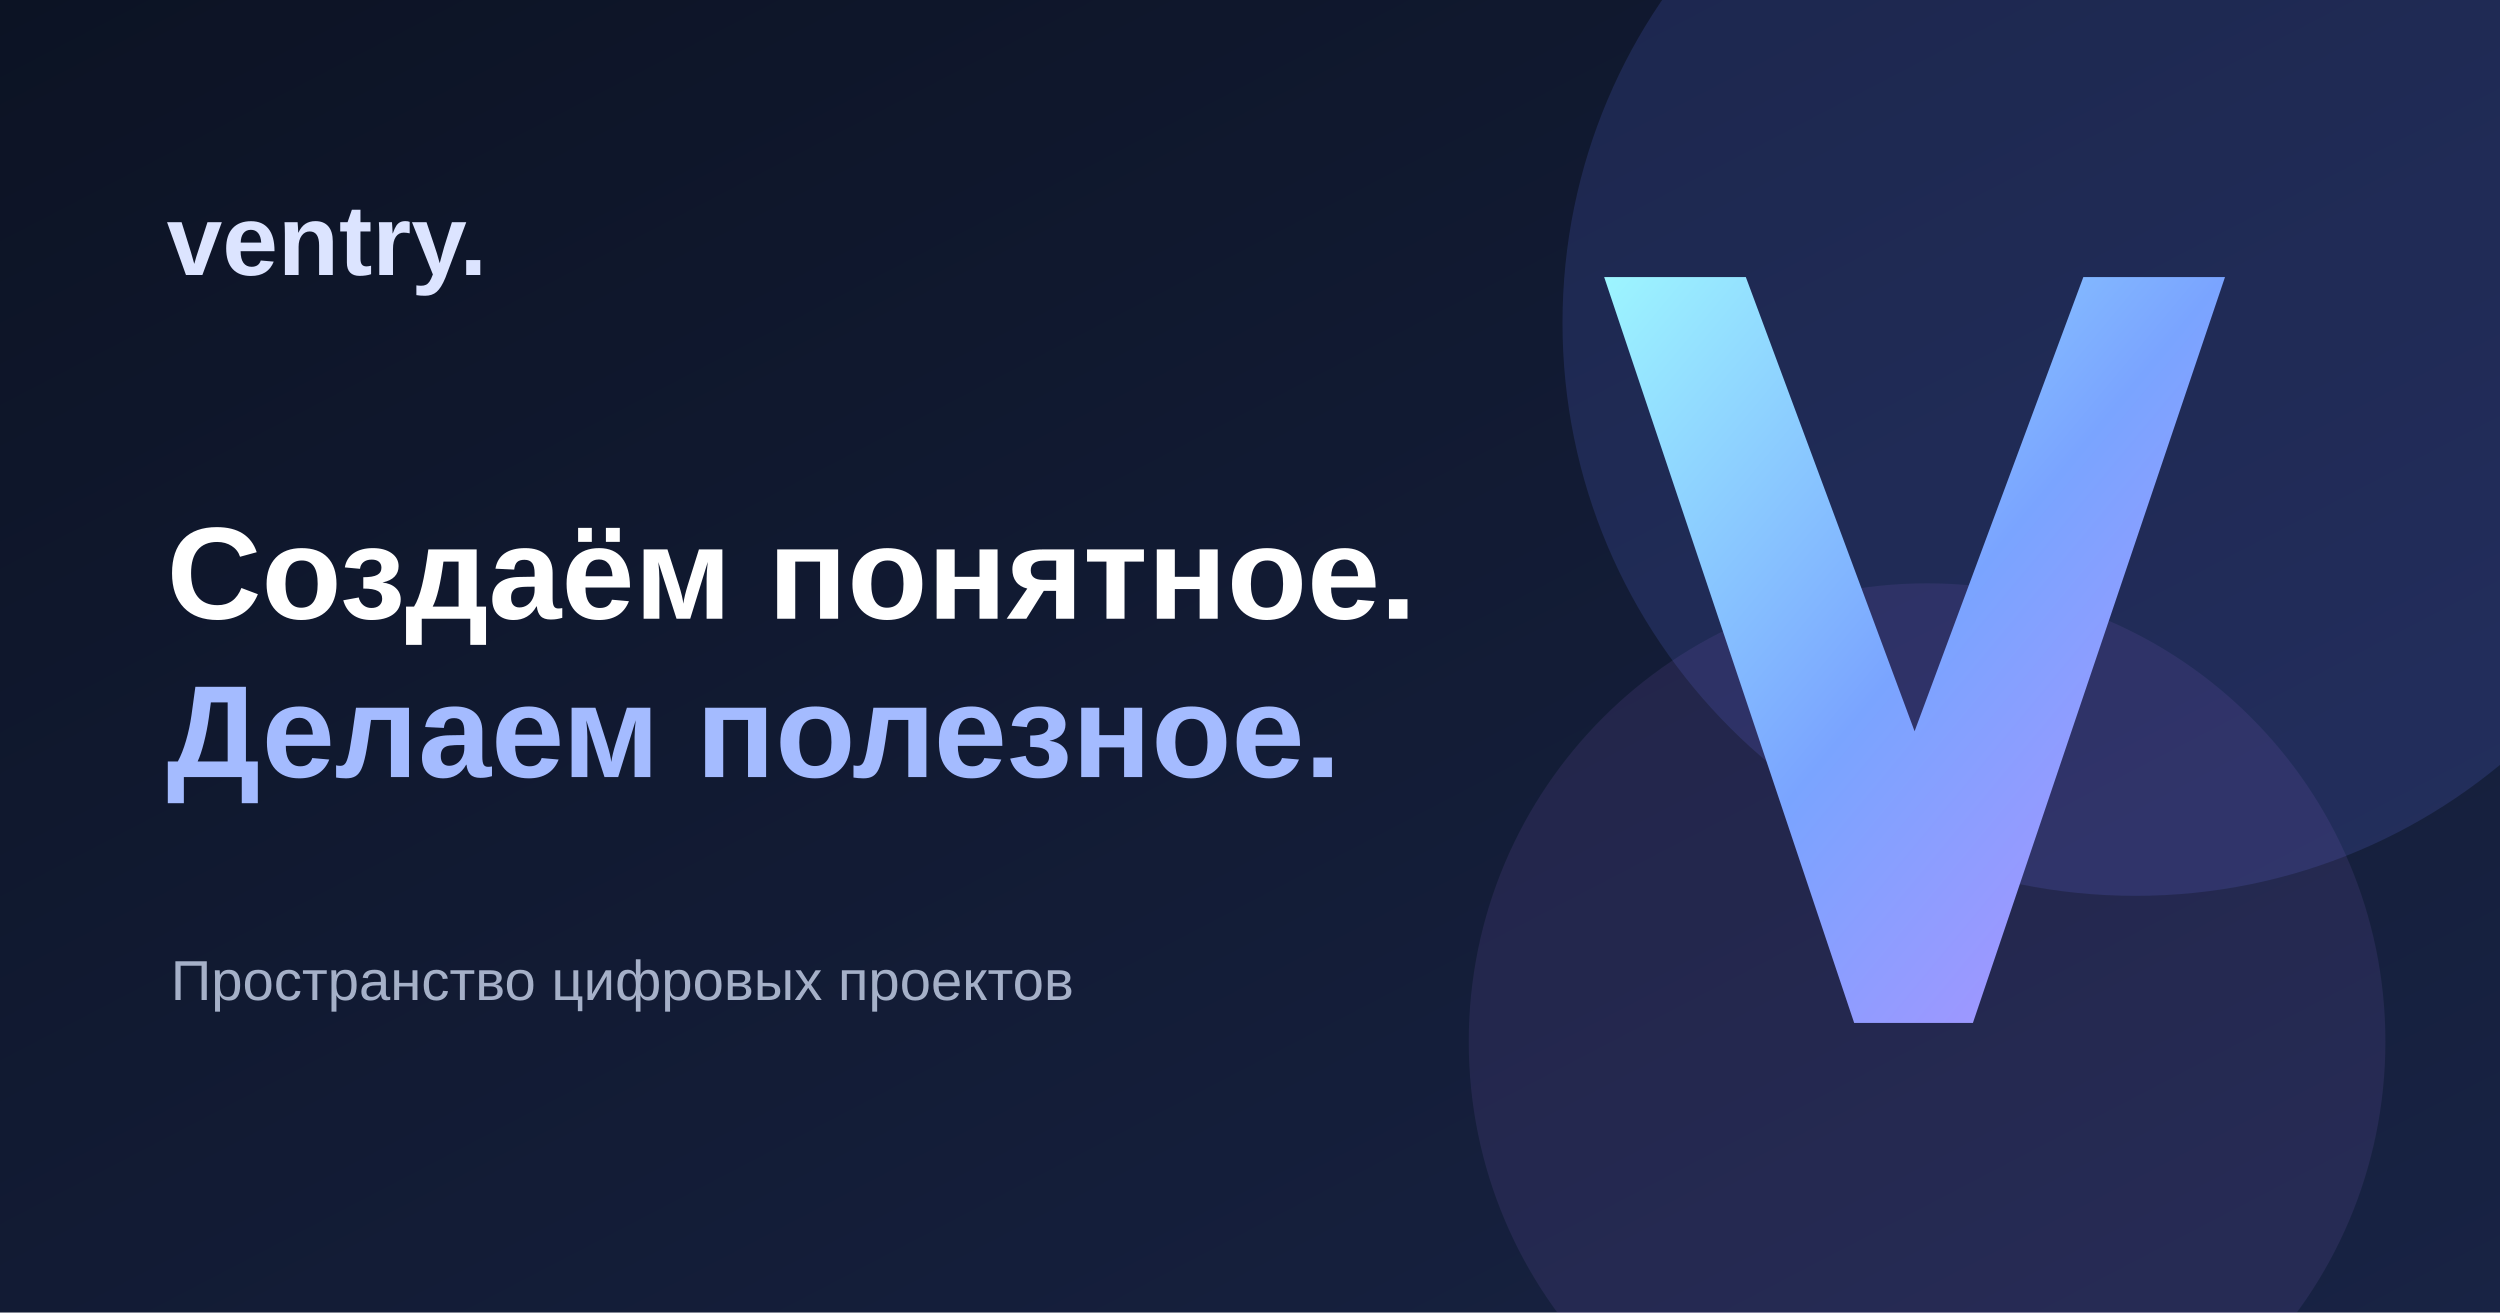
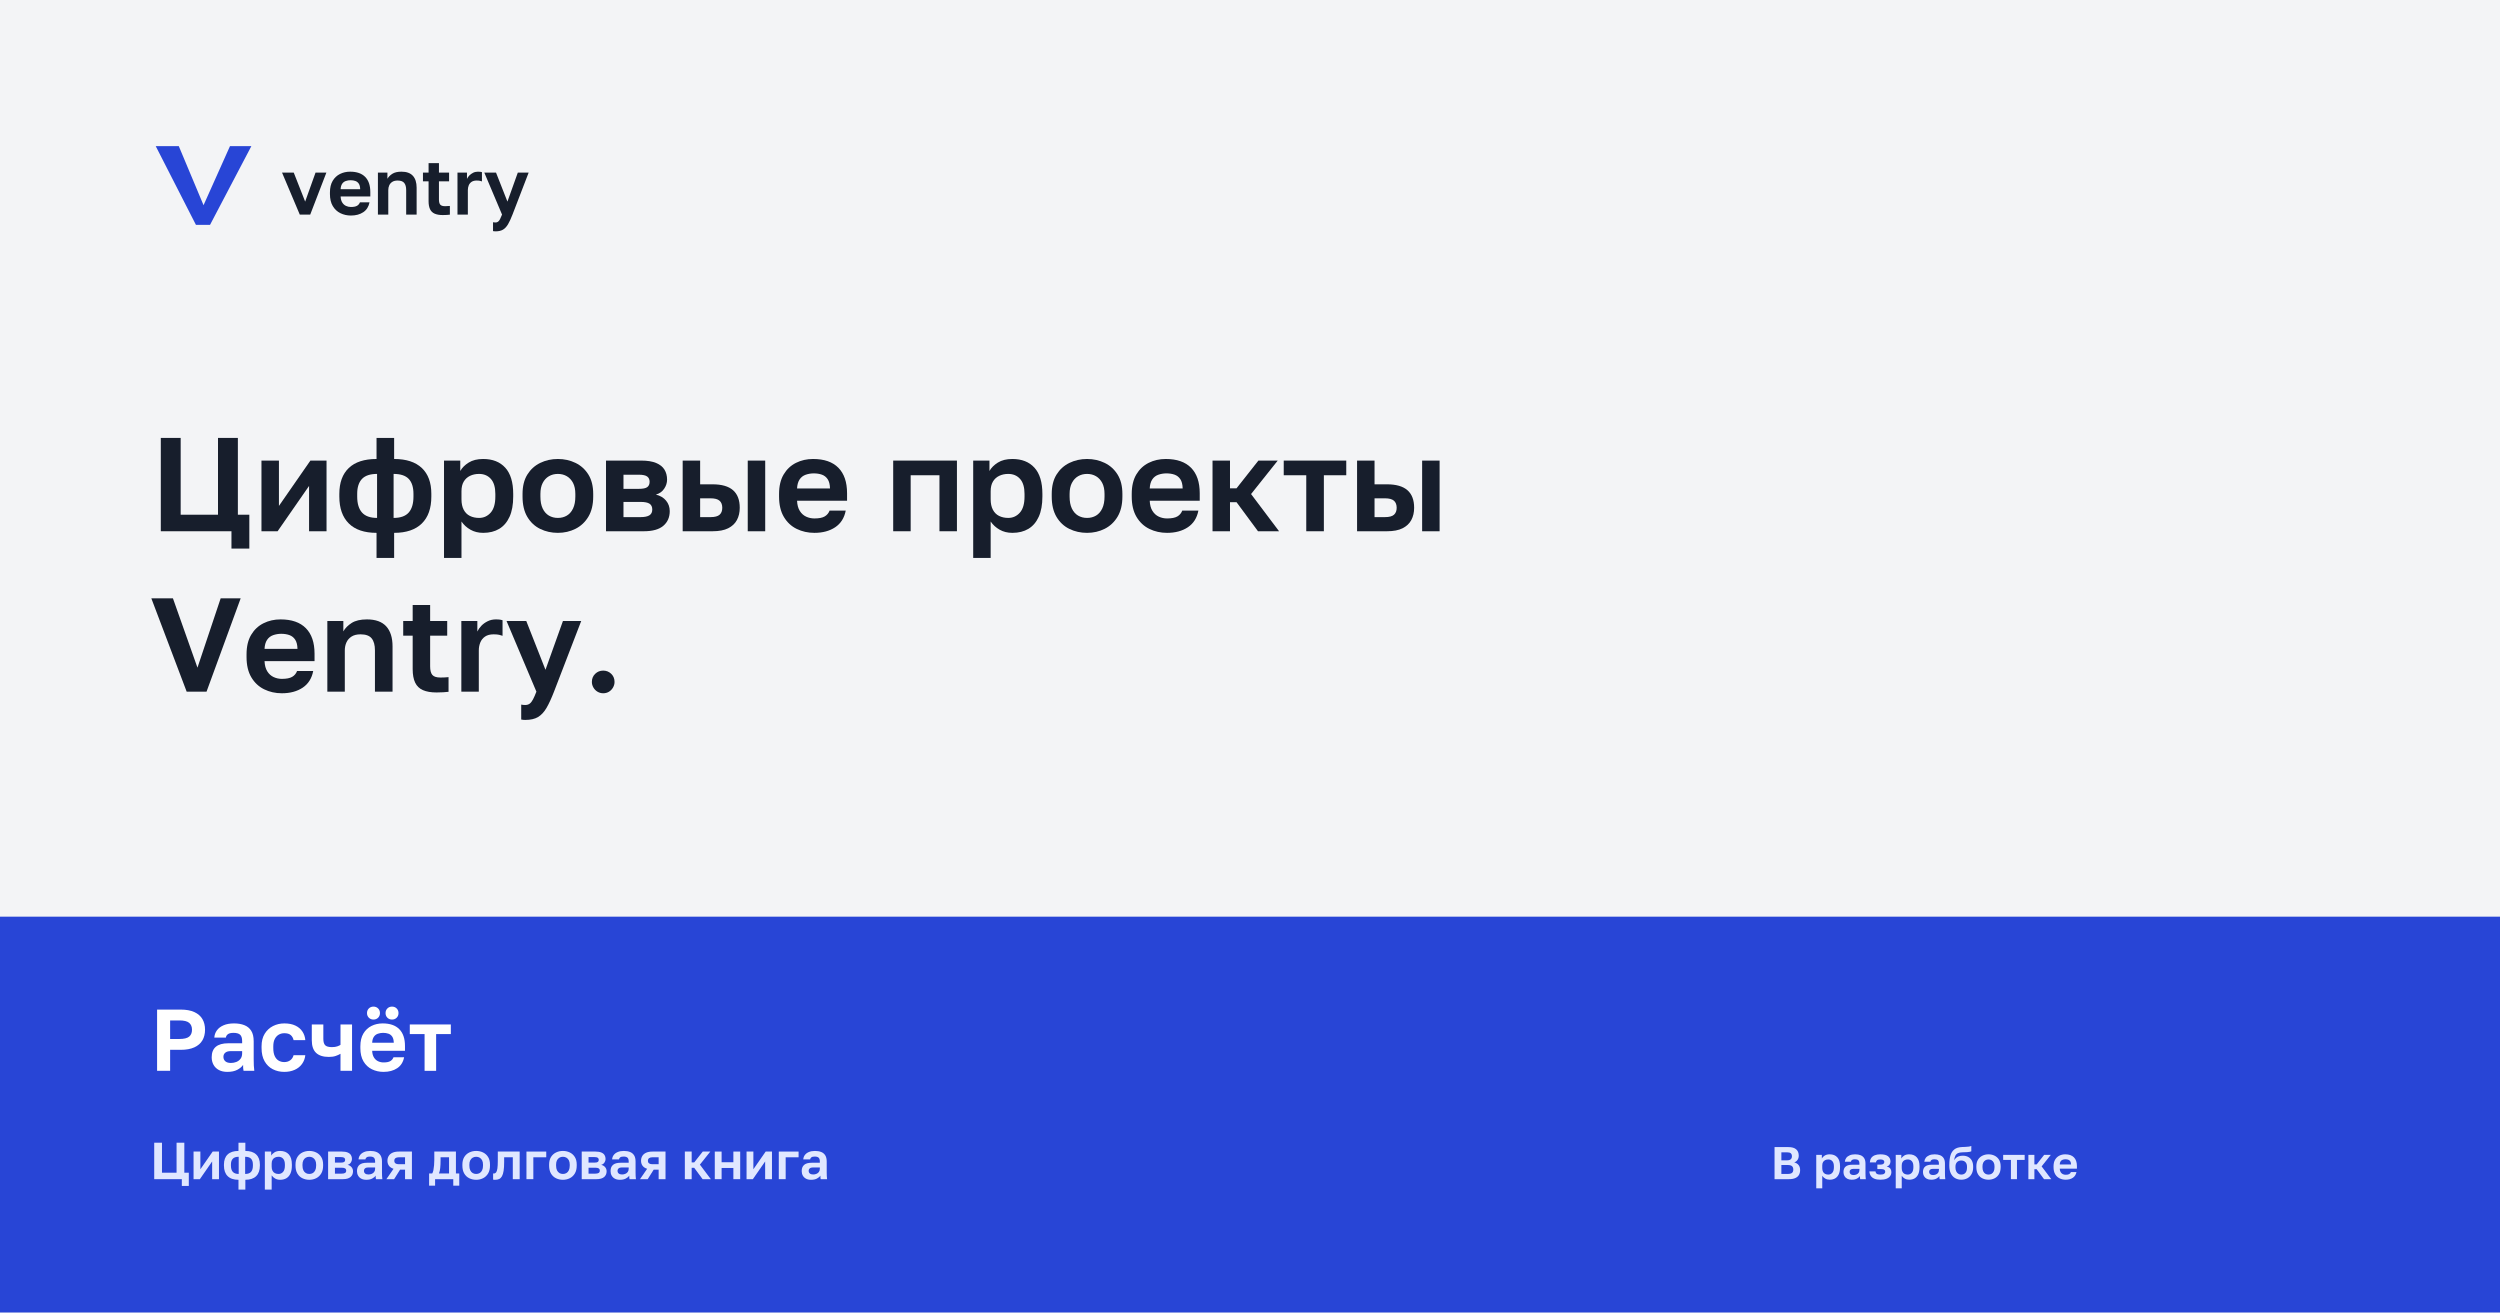
- <svg xmlns="http://www.w3.org/2000/svg" width="1200" height="630" viewBox="0 0 1200 630">
-   <defs>
-     <linearGradient id="bg" x1="0" y1="0" x2="1" y2="1">
-       <stop stop-color="#0c1324" />
-       <stop offset="1" stop-color="#182344" />
-     </linearGradient>
-     <linearGradient id="v" x1="0" y1="0" x2="1" y2="1">
-       <stop stop-color="#9df5ff" />
-       <stop offset=".5" stop-color="#7aa4ff" />
-       <stop offset="1" stop-color="#b48fff" />
-     </linearGradient>
-   </defs>
-   <rect width="1200" height="630" fill="url(#bg)" />
-   <circle cx="1025" cy="155" r="275" fill="#667afe" opacity=".16" />
-   <circle cx="925" cy="500" r="220" fill="#8b67ce" opacity=".13" />
-   <path d="M770 133h68l81 218 81-218h68L947 491h-57z" fill="url(#v)" />
-   <text x="80" y="132" fill="#dce4ff" font-family="Arial,sans-serif" font-size="48" font-weight="700">ventry.</text>
-   <text x="80" y="297" fill="#fff" font-family="Arial,sans-serif" font-size="63" font-weight="700">Создаём понятное.</text>
-   <text x="80" y="373" fill="#a4bbff" font-family="Arial,sans-serif" font-size="63" font-weight="700">Делаем полезное.</text>
-   <text x="82" y="480" fill="#a5b0c8" font-family="Arial,sans-serif" font-size="27">Пространство цифровых проектов</text>
+ <svg xmlns="http://www.w3.org/2000/svg" width="1200" height="630" viewBox="0 0 1200 630" role="img" aria-labelledby="title desc">
+   <rect width="1200" height="630" fill="#f3f4f6" />
+   <path d="M5 9h8.2l8.8 21L31.4 9H39L24.3 37h-5z" transform="translate(68 58) scale(1.35)" fill="#2845d6" />
+   <path d="M234 0 10 530H158L302 164L433 530H570L366 0Z" transform="translate(135.00 103) scale(0.038 -0.038)" fill="#171e2c" />
+   <path d="M300 -12Q228 -12 167.5 17.5Q107 47 71.0 107.5Q35 168 35 260V280Q35 368 69.5 426.0Q104 484 162.0 513.0Q220 542 290 542Q415 542 480.0 476.0Q545 410 545 285V229H170Q172 182 190.5 152.5Q209 123 238.0 109.5Q267 96 300 96Q351 96 377.0 111.0Q403 126 414 155H535Q519 72 456.0 30.0Q393 -12 300 -12ZM295 434Q264 434 235.0 424.0Q206 414 189.0 388.5Q172 363 170 321H417Q416 366 399.5 390.5Q383 415 356.0 424.5Q329 434 295 434Z" transform="translate(157.04 103) scale(0.038 -0.038)" fill="#171e2c" />
+   <path d="M61 0V530H181V452Q201 488 243.0 515.0Q285 542 358 542Q455 542 502.5 490.0Q550 438 550 340V0H418V310Q418 369 393.5 399.5Q369 430 310 430Q268 430 242.0 413.0Q216 396 204.0 369.0Q192 342 192 310V0Z" transform="translate(179.08 103) scale(0.038 -0.038)" fill="#171e2c" />
+   <path d="M275 -6Q213 -6 173.0 11.5Q133 29 114.5 68.0Q96 107 96 169V420H25V530H96V650H227V530H355V420H227V190Q227 145 243.5 125.5Q260 106 305 106Q335 106 365 109V-1Q346 -3 325.5 -4.5Q305 -6 275 -6Z" transform="translate(202.07 103) scale(0.038 -0.038)" fill="#171e2c" />
+   <path d="M61 0V530H181V451Q192 474 211.0 494.0Q230 514 258.0 528.0Q286 542 320 542Q339 542 352.5 540.0Q366 538 370 536V419Q360 423 344.5 426.5Q329 430 303 430Q263 430 238.5 413.0Q214 396 203.0 368.5Q192 341 192 309V0Z" transform="translate(217.27 103) scale(0.038 -0.038)" fill="#171e2c" />
+   <path d="M150 -212Q135 -212 120 -209V-97Q135 -100 150 -100Q170 -100 183.5 -90.0Q197 -80 208.5 -58.0Q220 -36 234 0L10 530H158L302 164L433 530H570L366 0Q337 -75 310.0 -121.5Q283 -168 246.5 -190.0Q210 -212 150 -212Z" transform="translate(232.09 103) scale(0.038 -0.038)" fill="#171e2c" />
+   <path d="M611 -130V0H81V700H230V124H510V700H659V124H745V-130Z" transform="translate(72.00 255) scale(0.064 -0.064)" fill="#171e2c" />
+   <path d="M61 0V530H192V190L428 530H549V0H418V340L182 0Z" transform="translate(121.60 255) scale(0.064 -0.064)" fill="#171e2c" />
+   <path d="M314 -200V-12Q177 -12 106.0 58.5Q35 129 35 260V280Q35 407 106.0 474.5Q177 542 314 542V700H446V542Q582 542 653.5 474.5Q725 407 725 281V260Q725 128 653.5 58.0Q582 -12 446 -12V-200ZM591 260V280Q591 355 555.5 392.5Q520 430 442 430V100Q520 100 555.5 140.5Q591 181 591 260ZM169 281V260Q169 181 205.0 140.5Q241 100 318 100V430Q240 430 204.5 392.0Q169 354 169 281Z" transform="translate(160.64 255) scale(0.064 -0.064)" fill="#171e2c" />
+   <path d="M61 -200V530H183V452Q203 488 246.0 515.0Q289 542 355 542Q461 542 520.5 476.5Q580 411 580 280V260Q580 169 552.5 108.5Q525 48 475.0 18.0Q425 -12 355 -12Q301 -12 259.5 11.5Q218 35 192 73V-200ZM324 100Q376 100 411.0 139.5Q446 179 446 260V280Q446 355 412.5 392.5Q379 430 324 430Q286 430 256.0 415.5Q226 401 209.0 372.5Q192 344 192 300V240Q192 193 208.5 161.5Q225 130 255.0 115.0Q285 100 324 100Z" transform="translate(209.22 255) scale(0.064 -0.064)" fill="#171e2c" />
+   <path d="M300 -12Q228 -12 167.5 17.5Q107 47 71.0 107.5Q35 168 35 260V280Q35 367 71.0 425.0Q107 483 167.5 512.5Q228 542 300 542Q372 542 432.5 512.5Q493 483 529.0 425.0Q565 367 565 280V260Q565 170 529.0 109.5Q493 49 432.5 18.5Q372 -12 300 -12ZM300 100Q338 100 367.5 117.5Q397 135 414.0 171.0Q431 207 431 260V280Q431 329 414.0 362.0Q397 395 367.5 412.5Q338 430 300 430Q262 430 232.5 412.5Q203 395 186.0 362.0Q169 329 169 280V260Q169 206 186.0 170.5Q203 135 232.5 117.5Q262 100 300 100Z" transform="translate(248.58 255) scale(0.064 -0.064)" fill="#171e2c" />
+   <path d="M61 0V530H325Q394 530 437.0 512.0Q480 494 499.5 462.0Q519 430 519 387Q519 351 497.0 318.5Q475 286 435 275Q484 263 511.5 229.5Q539 196 539 151Q539 82 491.0 41.0Q443 0 345 0ZM192 106H320Q365 106 386.5 119.5Q408 133 408 163Q408 193 387.5 206.5Q367 220 320 220H192ZM192 318H307Q353 318 370.5 331.0Q388 344 388 371Q388 397 370.0 410.5Q352 424 307 424H192Z" transform="translate(286.98 255) scale(0.064 -0.064)" fill="#171e2c" />
+   <path d="M61 0V530H192V352H285Q388 352 438.5 308.0Q489 264 489 176Q489 124 468.0 84.5Q447 45 402.5 22.5Q358 0 285 0ZM192 106H270Q318 106 338.0 124.0Q358 142 358 176Q358 211 337.5 229.0Q317 247 270 247H192ZM549 0V530H680V0Z" transform="translate(323.78 255) scale(0.064 -0.064)" fill="#171e2c" />
+   <path d="M300 -12Q228 -12 167.5 17.5Q107 47 71.0 107.5Q35 168 35 260V280Q35 368 69.5 426.0Q104 484 162.0 513.0Q220 542 290 542Q415 542 480.0 476.0Q545 410 545 285V229H170Q172 182 190.5 152.5Q209 123 238.0 109.5Q267 96 300 96Q351 96 377.0 111.0Q403 126 414 155H535Q519 72 456.0 30.0Q393 -12 300 -12ZM295 434Q264 434 235.0 424.0Q206 414 189.0 388.5Q172 363 170 321H417Q416 366 399.5 390.5Q383 415 356.0 424.5Q329 434 295 434Z" transform="translate(371.71 255) scale(0.064 -0.064)" fill="#171e2c" />
+   <path d="M61 0V530H539V0H408V420H192V0Z" transform="translate(424.83 255) scale(0.064 -0.064)" fill="#171e2c" />
+   <path d="M61 -200V530H183V452Q203 488 246.0 515.0Q289 542 355 542Q461 542 520.5 476.5Q580 411 580 280V260Q580 169 552.5 108.5Q525 48 475.0 18.0Q425 -12 355 -12Q301 -12 259.5 11.5Q218 35 192 73V-200ZM324 100Q376 100 411.0 139.5Q446 179 446 260V280Q446 355 412.5 392.5Q379 430 324 430Q286 430 256.0 415.5Q226 401 209.0 372.5Q192 344 192 300V240Q192 193 208.5 161.5Q225 130 255.0 115.0Q285 100 324 100Z" transform="translate(463.23 255) scale(0.064 -0.064)" fill="#171e2c" />
+   <path d="M300 -12Q228 -12 167.5 17.5Q107 47 71.0 107.5Q35 168 35 260V280Q35 367 71.0 425.0Q107 483 167.5 512.5Q228 542 300 542Q372 542 432.5 512.5Q493 483 529.0 425.0Q565 367 565 280V260Q565 170 529.0 109.5Q493 49 432.5 18.5Q372 -12 300 -12ZM300 100Q338 100 367.5 117.5Q397 135 414.0 171.0Q431 207 431 260V280Q431 329 414.0 362.0Q397 395 367.5 412.5Q338 430 300 430Q262 430 232.5 412.5Q203 395 186.0 362.0Q169 329 169 280V260Q169 206 186.0 170.5Q203 135 232.5 117.5Q262 100 300 100Z" transform="translate(502.59 255) scale(0.064 -0.064)" fill="#171e2c" />
+   <path d="M300 -12Q228 -12 167.5 17.5Q107 47 71.0 107.5Q35 168 35 260V280Q35 368 69.5 426.0Q104 484 162.0 513.0Q220 542 290 542Q415 542 480.0 476.0Q545 410 545 285V229H170Q172 182 190.5 152.5Q209 123 238.0 109.5Q267 96 300 96Q351 96 377.0 111.0Q403 126 414 155H535Q519 72 456.0 30.0Q393 -12 300 -12ZM295 434Q264 434 235.0 424.0Q206 414 189.0 388.5Q172 363 170 321H417Q416 366 399.5 390.5Q383 415 356.0 424.5Q329 434 295 434Z" transform="translate(540.99 255) scale(0.064 -0.064)" fill="#171e2c" />
+   <path d="M61 0V530H192V322H241L405 530H550L350 279L560 0H402L241 218H192V0Z" transform="translate(578.11 255) scale(0.064 -0.064)" fill="#171e2c" />
+   <path d="M189 0V420H20V530H489V420H321V0Z" transform="translate(614.91 255) scale(0.064 -0.064)" fill="#171e2c" />
+   <path d="M61 0V530H192V352H285Q388 352 438.5 308.0Q489 264 489 176Q489 124 468.0 84.5Q447 45 402.5 22.5Q358 0 285 0ZM192 106H270Q318 106 338.0 124.0Q358 142 358 176Q358 211 337.5 229.0Q317 247 270 247H192ZM549 0V530H680V0Z" transform="translate(647.49 255) scale(0.064 -0.064)" fill="#171e2c" />
+   <path d="M275 0 10 700H172L356 180L530 700H680L424 0Z" transform="translate(72.00 332) scale(0.064 -0.064)" fill="#171e2c" />
+   <path d="M300 -12Q228 -12 167.5 17.5Q107 47 71.0 107.5Q35 168 35 260V280Q35 368 69.5 426.0Q104 484 162.0 513.0Q220 542 290 542Q415 542 480.0 476.0Q545 410 545 285V229H170Q172 182 190.5 152.5Q209 123 238.0 109.5Q267 96 300 96Q351 96 377.0 111.0Q403 126 414 155H535Q519 72 456.0 30.0Q393 -12 300 -12ZM295 434Q264 434 235.0 424.0Q206 414 189.0 388.5Q172 363 170 321H417Q416 366 399.5 390.5Q383 415 356.0 424.5Q329 434 295 434Z" transform="translate(116.10 332) scale(0.064 -0.064)" fill="#171e2c" />
+   <path d="M61 0V530H181V452Q201 488 243.0 515.0Q285 542 358 542Q455 542 502.5 490.0Q550 438 550 340V0H418V310Q418 369 393.5 399.5Q369 430 310 430Q268 430 242.0 413.0Q216 396 204.0 369.0Q192 342 192 310V0Z" transform="translate(153.22 332) scale(0.064 -0.064)" fill="#171e2c" />
+   <path d="M275 -6Q213 -6 173.0 11.5Q133 29 114.5 68.0Q96 107 96 169V420H25V530H96V650H227V530H355V420H227V190Q227 145 243.5 125.5Q260 106 305 106Q335 106 365 109V-1Q346 -3 325.5 -4.5Q305 -6 275 -6Z" transform="translate(191.94 332) scale(0.064 -0.064)" fill="#171e2c" />
+   <path d="M61 0V530H181V451Q192 474 211.0 494.0Q230 514 258.0 528.0Q286 542 320 542Q339 542 352.5 540.0Q366 538 370 536V419Q360 423 344.5 426.5Q329 430 303 430Q263 430 238.5 413.0Q214 396 203.0 368.5Q192 341 192 309V0Z" transform="translate(217.54 332) scale(0.064 -0.064)" fill="#171e2c" />
+   <path d="M150 -212Q135 -212 120 -209V-97Q135 -100 150 -100Q170 -100 183.5 -90.0Q197 -80 208.5 -58.0Q220 -36 234 0L10 530H158L302 164L433 530H570L366 0Q337 -75 310.0 -121.5Q283 -168 246.5 -190.0Q210 -212 150 -212Z" transform="translate(242.50 332) scale(0.064 -0.064)" fill="#171e2c" />
+   <path d="M155 -12Q132 -12 112.5 -0.5Q93 11 81.5 31.0Q70 51 70 73Q70 110 95.0 134.0Q120 158 155 158Q190 158 215.0 134.0Q240 110 240 73Q240 51 228.5 31.0Q217 11 198.0 -0.5Q179 -12 155 -12Z" transform="translate(279.62 332) scale(0.064 -0.064)" fill="#171e2c" />
+   <rect x="0" y="440" width="1200" height="190" fill="#2845d6" />
+   <path d="M81 0V700H350Q445 700 507.0 671.5Q569 643 599.0 591.5Q629 540 629 470Q629 400 599.0 348.5Q569 297 507.0 268.5Q445 240 350 240H230V0ZM230 364H335Q415 364 447.5 391.0Q480 418 480 470Q480 521 447.5 548.5Q415 576 335 576H230Z" transform="translate(72.00 514) scale(0.042 -0.042)" fill="#ffffff" />
+   <path d="M219 -12Q162 -12 122.0 9.5Q82 31 61.0 69.0Q40 107 40 155Q40 235 87.5 275.0Q135 315 230 315H388V340Q388 392 364.5 413.0Q341 434 290 434Q245 434 225.0 418.5Q205 403 202 380H70Q73 426 99.5 462.5Q126 499 175.5 520.5Q225 542 295 542Q363 542 413.5 522.0Q464 502 492.0 457.5Q520 413 520 338V135Q520 93 521.5 61.5Q523 30 527 0H404Q400 22 399.5 33.5Q399 45 399 68Q378 36 333.0 12.0Q288 -12 219 -12ZM260 90Q292 90 321.5 101.5Q351 113 369.5 137.5Q388 162 388 200V225H255Q217 225 195.5 207.5Q174 190 174 160Q174 128 196.0 109.0Q218 90 260 90Z" transform="translate(99.93 514) scale(0.042 -0.042)" fill="#ffffff" />
+   <path d="M295 -12Q222 -12 163.0 18.5Q104 49 69.5 109.5Q35 170 35 260V280Q35 366 71.0 424.0Q107 482 166.0 512.0Q225 542 295 542Q370 542 422.0 517.0Q474 492 502.5 448.0Q531 404 535 351H401Q393 387 368.5 408.5Q344 430 295 430Q261 430 232.5 414.0Q204 398 186.5 365.0Q169 332 169 280V260Q169 204 185.5 168.5Q202 133 230.5 116.5Q259 100 295 100Q334 100 362.5 120.5Q391 141 401 179H535Q529 122 497.0 78.0Q465 34 412.5 11.0Q360 -12 295 -12Z" transform="translate(124.08 514) scale(0.042 -0.042)" fill="#ffffff" />
+   <path d="M373 0V195Q350 181 318.0 170.0Q286 159 240 159Q143 159 94.0 205.5Q45 252 45 350V530H177V365Q177 313 198.5 292.0Q220 271 275 271Q313 271 337.5 280.0Q362 289 373 297V530H505V0Z" transform="translate(147.77 514) scale(0.042 -0.042)" fill="#ffffff" />
+   <path d="M300 -12Q228 -12 167.5 17.5Q107 47 71.0 107.5Q35 168 35 260V280Q35 368 69.5 426.0Q104 484 162.0 513.0Q220 542 290 542Q415 542 480.0 476.0Q545 410 545 285V229H170Q172 182 190.5 152.5Q209 123 238.0 109.5Q267 96 300 96Q351 96 377.0 111.0Q403 126 414 155H535Q519 72 456.0 30.0Q393 -12 300 -12ZM295 434Q264 434 235.0 424.0Q206 414 189.0 388.5Q172 363 170 321H417Q416 366 399.5 390.5Q383 415 356.0 424.5Q329 434 295 434ZM185 586Q153 586 132.0 607.0Q111 628 111 660Q111 692 132.0 713.0Q153 734 185 734Q217 734 238.0 713.0Q259 692 259 660Q259 628 238.0 607.0Q217 586 185 586ZM397 586Q365 586 344.0 607.0Q323 628 323 660Q323 692 344.0 713.0Q365 734 397 734Q429 734 450.0 713.0Q471 692 471 660Q471 628 450.0 607.0Q429 586 397 586Z" transform="translate(171.50 514) scale(0.042 -0.042)" fill="#ffffff" />
+   <path d="M189 0V420H20V530H489V420H321V0Z" transform="translate(195.86 514) scale(0.042 -0.042)" fill="#ffffff" />
+   <path d="M611 -130V0H81V700H230V124H510V700H659V124H745V-130Z" transform="translate(72.00 566) scale(0.025 -0.025)" fill="#e0e7ff" />
+   <path d="M61 0V530H192V190L428 530H549V0H418V340L182 0Z" transform="translate(91.38 566) scale(0.025 -0.025)" fill="#e0e7ff" />
+   <path d="M314 -200V-12Q177 -12 106.0 58.5Q35 129 35 260V280Q35 407 106.0 474.5Q177 542 314 542V700H446V542Q582 542 653.5 474.5Q725 407 725 281V260Q725 128 653.5 58.0Q582 -12 446 -12V-200ZM591 260V280Q591 355 555.5 392.5Q520 430 442 430V100Q520 100 555.5 140.5Q591 181 591 260ZM169 281V260Q169 181 205.0 140.5Q241 100 318 100V430Q240 430 204.5 392.0Q169 354 169 281Z" transform="translate(106.62 566) scale(0.025 -0.025)" fill="#e0e7ff" />
+   <path d="M61 -200V530H183V452Q203 488 246.0 515.0Q289 542 355 542Q461 542 520.5 476.5Q580 411 580 280V260Q580 169 552.5 108.5Q525 48 475.0 18.0Q425 -12 355 -12Q301 -12 259.5 11.5Q218 35 192 73V-200ZM324 100Q376 100 411.0 139.5Q446 179 446 260V280Q446 355 412.5 392.5Q379 430 324 430Q286 430 256.0 415.5Q226 401 209.0 372.5Q192 344 192 300V240Q192 193 208.5 161.5Q225 130 255.0 115.0Q285 100 324 100Z" transform="translate(125.60 566) scale(0.025 -0.025)" fill="#e0e7ff" />
+   <path d="M300 -12Q228 -12 167.5 17.5Q107 47 71.0 107.5Q35 168 35 260V280Q35 367 71.0 425.0Q107 483 167.5 512.5Q228 542 300 542Q372 542 432.5 512.5Q493 483 529.0 425.0Q565 367 565 280V260Q565 170 529.0 109.5Q493 49 432.5 18.5Q372 -12 300 -12ZM300 100Q338 100 367.5 117.5Q397 135 414.0 171.0Q431 207 431 260V280Q431 329 414.0 362.0Q397 395 367.5 412.5Q338 430 300 430Q262 430 232.5 412.5Q203 395 186.0 362.0Q169 329 169 280V260Q169 206 186.0 170.5Q203 135 232.5 117.5Q262 100 300 100Z" transform="translate(140.97 566) scale(0.025 -0.025)" fill="#e0e7ff" />
+   <path d="M61 0V530H325Q394 530 437.0 512.0Q480 494 499.5 462.0Q519 430 519 387Q519 351 497.0 318.5Q475 286 435 275Q484 263 511.5 229.5Q539 196 539 151Q539 82 491.0 41.0Q443 0 345 0ZM192 106H320Q365 106 386.5 119.5Q408 133 408 163Q408 193 387.5 206.5Q367 220 320 220H192ZM192 318H307Q353 318 370.5 331.0Q388 344 388 371Q388 397 370.0 410.5Q352 424 307 424H192Z" transform="translate(155.97 566) scale(0.025 -0.025)" fill="#e0e7ff" />
+   <path d="M219 -12Q162 -12 122.0 9.5Q82 31 61.0 69.0Q40 107 40 155Q40 235 87.5 275.0Q135 315 230 315H388V340Q388 392 364.5 413.0Q341 434 290 434Q245 434 225.0 418.5Q205 403 202 380H70Q73 426 99.5 462.5Q126 499 175.5 520.5Q225 542 295 542Q363 542 413.5 522.0Q464 502 492.0 457.5Q520 413 520 338V135Q520 93 521.5 61.5Q523 30 527 0H404Q400 22 399.5 33.5Q399 45 399 68Q378 36 333.0 12.0Q288 -12 219 -12ZM260 90Q292 90 321.5 101.5Q351 113 369.5 137.5Q388 162 388 200V225H255Q217 225 195.5 207.5Q174 190 174 160Q174 128 196.0 109.0Q218 90 260 90Z" transform="translate(170.35 566) scale(0.025 -0.025)" fill="#e0e7ff" />
+   <path d="M30 0 167 199Q106 219 78.0 259.0Q50 299 50 353Q50 405 74.0 445.0Q98 485 147.0 507.5Q196 530 270 530H520V0H388V183H293L178 0ZM182 353Q182 319 204.5 303.0Q227 287 265 287H388V420H265Q227 420 204.5 403.5Q182 387 182 353Z" transform="translate(184.72 566) scale(0.025 -0.025)" fill="#e0e7ff" />
+   <path d="M20 -125V110H80Q94 131 102.5 173.0Q111 215 115.5 267.5Q120 320 120 371V530H535V110H599V-125H484V0H135V-125ZM209 110H403V420H240V351Q240 281 233.5 215.5Q227 150 209 110Z" transform="translate(205.47 566) scale(0.025 -0.025)" fill="#e0e7ff" />
+   <path d="M300 -12Q228 -12 167.5 17.5Q107 47 71.0 107.5Q35 168 35 260V280Q35 367 71.0 425.0Q107 483 167.5 512.5Q228 542 300 542Q372 542 432.5 512.5Q493 483 529.0 425.0Q565 367 565 280V260Q565 170 529.0 109.5Q493 49 432.5 18.5Q372 -12 300 -12ZM300 100Q338 100 367.5 117.5Q397 135 414.0 171.0Q431 207 431 260V280Q431 329 414.0 362.0Q397 395 367.5 412.5Q338 430 300 430Q262 430 232.5 412.5Q203 395 186.0 362.0Q169 329 169 280V260Q169 206 186.0 170.5Q203 135 232.5 117.5Q262 100 300 100Z" transform="translate(221.07 566) scale(0.025 -0.025)" fill="#e0e7ff" />
+   <path d="M65 -12Q57 -12 45.0 -11.5Q33 -11 25 -9V110Q28 109 40 109Q66 109 82.5 130.5Q99 152 107.0 205.0Q115 258 115 350V530H535V0H403V420H237V330Q237 227 226.5 160.0Q216 93 194.5 55.5Q173 18 141.0 3.0Q109 -12 65 -12Z" transform="translate(236.07 566) scale(0.025 -0.025)" fill="#e0e7ff" />
+   <path d="M70 0V530H450V420H202V0Z" transform="translate(250.95 566) scale(0.025 -0.025)" fill="#e0e7ff" />
+   <path d="M300 -12Q228 -12 167.5 17.5Q107 47 71.0 107.5Q35 168 35 260V280Q35 367 71.0 425.0Q107 483 167.5 512.5Q228 542 300 542Q372 542 432.5 512.5Q493 483 529.0 425.0Q565 367 565 280V260Q565 170 529.0 109.5Q493 49 432.5 18.5Q372 -12 300 -12ZM300 100Q338 100 367.5 117.5Q397 135 414.0 171.0Q431 207 431 260V280Q431 329 414.0 362.0Q397 395 367.5 412.5Q338 430 300 430Q262 430 232.5 412.5Q203 395 186.0 362.0Q169 329 169 280V260Q169 206 186.0 170.5Q203 135 232.5 117.5Q262 100 300 100Z" transform="translate(262.70 566) scale(0.025 -0.025)" fill="#e0e7ff" />
+   <path d="M61 0V530H325Q394 530 437.0 512.0Q480 494 499.5 462.0Q519 430 519 387Q519 351 497.0 318.5Q475 286 435 275Q484 263 511.5 229.5Q539 196 539 151Q539 82 491.0 41.0Q443 0 345 0ZM192 106H320Q365 106 386.5 119.5Q408 133 408 163Q408 193 387.5 206.5Q367 220 320 220H192ZM192 318H307Q353 318 370.5 331.0Q388 344 388 371Q388 397 370.0 410.5Q352 424 307 424H192Z" transform="translate(277.70 566) scale(0.025 -0.025)" fill="#e0e7ff" />
+   <path d="M219 -12Q162 -12 122.0 9.5Q82 31 61.0 69.0Q40 107 40 155Q40 235 87.5 275.0Q135 315 230 315H388V340Q388 392 364.5 413.0Q341 434 290 434Q245 434 225.0 418.5Q205 403 202 380H70Q73 426 99.5 462.5Q126 499 175.5 520.5Q225 542 295 542Q363 542 413.5 522.0Q464 502 492.0 457.5Q520 413 520 338V135Q520 93 521.5 61.5Q523 30 527 0H404Q400 22 399.5 33.5Q399 45 399 68Q378 36 333.0 12.0Q288 -12 219 -12ZM260 90Q292 90 321.5 101.5Q351 113 369.5 137.5Q388 162 388 200V225H255Q217 225 195.5 207.5Q174 190 174 160Q174 128 196.0 109.0Q218 90 260 90Z" transform="translate(292.07 566) scale(0.025 -0.025)" fill="#e0e7ff" />
+   <path d="M30 0 167 199Q106 219 78.0 259.0Q50 299 50 353Q50 405 74.0 445.0Q98 485 147.0 507.5Q196 530 270 530H520V0H388V183H293L178 0ZM182 353Q182 319 204.5 303.0Q227 287 265 287H388V420H265Q227 420 204.5 403.5Q182 387 182 353Z" transform="translate(306.45 566) scale(0.025 -0.025)" fill="#e0e7ff" />
+   <path d="M61 0V530H192V322H241L405 530H550L350 279L560 0H402L241 218H192V0Z" transform="translate(327.20 566) scale(0.025 -0.025)" fill="#e0e7ff" />
+   <path d="M61 0V530H192V325H418V530H549V0H418V215H192V0Z" transform="translate(341.57 566) scale(0.025 -0.025)" fill="#e0e7ff" />
+   <path d="M61 0V530H192V190L428 530H549V0H418V340L182 0Z" transform="translate(356.82 566) scale(0.025 -0.025)" fill="#e0e7ff" />
+   <path d="M70 0V530H450V420H202V0Z" transform="translate(372.07 566) scale(0.025 -0.025)" fill="#e0e7ff" />
+   <path d="M219 -12Q162 -12 122.0 9.5Q82 31 61.0 69.0Q40 107 40 155Q40 235 87.5 275.0Q135 315 230 315H388V340Q388 392 364.5 413.0Q341 434 290 434Q245 434 225.0 418.5Q205 403 202 380H70Q73 426 99.5 462.5Q126 499 175.5 520.5Q225 542 295 542Q363 542 413.5 522.0Q464 502 492.0 457.5Q520 413 520 338V135Q520 93 521.5 61.5Q523 30 527 0H404Q400 22 399.5 33.5Q399 45 399 68Q378 36 333.0 12.0Q288 -12 219 -12ZM260 90Q292 90 321.5 101.5Q351 113 369.5 137.5Q388 162 388 200V225H255Q217 225 195.5 207.5Q174 190 174 160Q174 128 196.0 109.0Q218 90 260 90Z" transform="translate(383.82 566) scale(0.025 -0.025)" fill="#e0e7ff" />
+   <path d="M81 0V700H380Q498 700 553.5 650.5Q609 601 609 513Q609 459 582.5 420.5Q556 382 511 365Q571 351 605.0 308.5Q639 266 639 198Q639 138 614.0 93.5Q589 49 535.0 24.5Q481 0 393 0ZM230 114H366Q436 114 463.0 138.0Q490 162 490 209Q490 256 463.5 282.5Q437 309 365 309H230ZM230 411H350Q411 411 435.5 435.0Q460 459 460 500Q460 542 436.0 564.0Q412 586 351 586H230Z" transform="translate(850.00 566) scale(0.022 -0.022)" fill="#e0e7ff" />
+   <path d="M61 -200V530H183V452Q203 488 246.0 515.0Q289 542 355 542Q461 542 520.5 476.5Q580 411 580 280V260Q580 169 552.5 108.5Q525 48 475.0 18.0Q425 -12 355 -12Q301 -12 259.5 11.5Q218 35 192 73V-200ZM324 100Q376 100 411.0 139.5Q446 179 446 260V280Q446 355 412.5 392.5Q379 430 324 430Q286 430 256.0 415.5Q226 401 209.0 372.5Q192 344 192 300V240Q192 193 208.5 161.5Q225 130 255.0 115.0Q285 100 324 100Z" transform="translate(870.46 566) scale(0.022 -0.022)" fill="#e0e7ff" />
+   <path d="M219 -12Q162 -12 122.0 9.5Q82 31 61.0 69.0Q40 107 40 155Q40 235 87.5 275.0Q135 315 230 315H388V340Q388 392 364.5 413.0Q341 434 290 434Q245 434 225.0 418.5Q205 403 202 380H70Q73 426 99.5 462.5Q126 499 175.5 520.5Q225 542 295 542Q363 542 413.5 522.0Q464 502 492.0 457.5Q520 413 520 338V135Q520 93 521.5 61.5Q523 30 527 0H404Q400 22 399.5 33.5Q399 45 399 68Q378 36 333.0 12.0Q288 -12 219 -12ZM260 90Q292 90 321.5 101.5Q351 113 369.5 137.5Q388 162 388 200V225H255Q217 225 195.5 207.5Q174 190 174 160Q174 128 196.0 109.0Q218 90 260 90Z" transform="translate(883.99 566) scale(0.022 -0.022)" fill="#e0e7ff" />
+   <path d="M270 -12Q194 -12 141.5 9.0Q89 30 61.5 71.0Q34 112 30 169H164Q166 148 176.5 132.0Q187 116 209.5 108.0Q232 100 270 100Q328 100 352.0 117.5Q376 135 376 160Q376 190 356.5 205.0Q337 220 285 220H204V318H278Q316 318 336.0 334.0Q356 350 356 376Q356 399 336.5 414.5Q317 430 270 430Q221 430 199.0 413.5Q177 397 174 366H40Q44 423 70.5 462.0Q97 501 147.5 521.5Q198 542 270 542Q386 542 438.0 499.5Q490 457 490 387Q490 349 470.5 319.0Q451 289 409 275Q466 261 488.0 229.5Q510 198 510 155Q510 107 484.0 69.0Q458 31 405.0 9.5Q352 -12 270 -12Z" transform="translate(896.64 566) scale(0.022 -0.022)" fill="#e0e7ff" />
+   <path d="M61 -200V530H183V452Q203 488 246.0 515.0Q289 542 355 542Q461 542 520.5 476.5Q580 411 580 280V260Q580 169 552.5 108.5Q525 48 475.0 18.0Q425 -12 355 -12Q301 -12 259.5 11.5Q218 35 192 73V-200ZM324 100Q376 100 411.0 139.5Q446 179 446 260V280Q446 355 412.5 392.5Q379 430 324 430Q286 430 256.0 415.5Q226 401 209.0 372.5Q192 344 192 300V240Q192 193 208.5 161.5Q225 130 255.0 115.0Q285 100 324 100Z" transform="translate(908.61 566) scale(0.022 -0.022)" fill="#e0e7ff" />
+   <path d="M219 -12Q162 -12 122.0 9.5Q82 31 61.0 69.0Q40 107 40 155Q40 235 87.5 275.0Q135 315 230 315H388V340Q388 392 364.5 413.0Q341 434 290 434Q245 434 225.0 418.5Q205 403 202 380H70Q73 426 99.5 462.5Q126 499 175.5 520.5Q225 542 295 542Q363 542 413.5 522.0Q464 502 492.0 457.5Q520 413 520 338V135Q520 93 521.5 61.5Q523 30 527 0H404Q400 22 399.5 33.5Q399 45 399 68Q378 36 333.0 12.0Q288 -12 219 -12ZM260 90Q292 90 321.5 101.5Q351 113 369.5 137.5Q388 162 388 200V225H255Q217 225 195.5 207.5Q174 190 174 160Q174 128 196.0 109.0Q218 90 260 90Z" transform="translate(922.14 566) scale(0.022 -0.022)" fill="#e0e7ff" />
+   <path d="M300 -12Q227 -12 167.5 22.0Q108 56 74.0 123.5Q40 191 40 291V313Q40 433 65.0 517.5Q90 602 149.5 649.0Q209 696 314 701Q356 703 395.0 704.5Q434 706 466.0 710.5Q498 715 520 725V608Q510 602 487.0 597.0Q464 592 426.0 589.5Q388 587 329 586Q269 585 231.0 568.5Q193 552 173.0 514.0Q153 476 146 411Q162 441 187.0 463.5Q212 486 249.0 499.0Q286 512 335 512Q401 512 452.0 485.0Q503 458 531.5 405.0Q560 352 560 275V256Q560 172 526.0 112.0Q492 52 433.5 20.0Q375 -12 300 -12ZM300 100Q360 100 393.0 139.5Q426 179 426 252V272Q426 336 392.0 371.5Q358 407 300 407Q242 407 208.0 371.0Q174 335 174 272V254Q174 206 190.5 171.5Q207 137 235.5 118.5Q264 100 300 100Z" transform="translate(934.79 566) scale(0.022 -0.022)" fill="#e0e7ff" />
+   <path d="M300 -12Q228 -12 167.5 17.5Q107 47 71.0 107.5Q35 168 35 260V280Q35 367 71.0 425.0Q107 483 167.5 512.5Q228 542 300 542Q372 542 432.5 512.5Q493 483 529.0 425.0Q565 367 565 280V260Q565 170 529.0 109.5Q493 49 432.5 18.5Q372 -12 300 -12ZM300 100Q338 100 367.5 117.5Q397 135 414.0 171.0Q431 207 431 260V280Q431 329 414.0 362.0Q397 395 367.5 412.5Q338 430 300 430Q262 430 232.5 412.5Q203 395 186.0 362.0Q169 329 169 280V260Q169 206 186.0 170.5Q203 135 232.5 117.5Q262 100 300 100Z" transform="translate(947.88 566) scale(0.022 -0.022)" fill="#e0e7ff" />
+   <path d="M189 0V420H20V530H489V420H321V0Z" transform="translate(961.08 566) scale(0.022 -0.022)" fill="#e0e7ff" />
+   <path d="M61 0V530H192V322H241L405 530H550L350 279L560 0H402L241 218H192V0Z" transform="translate(972.28 566) scale(0.022 -0.022)" fill="#e0e7ff" />
+   <path d="M300 -12Q228 -12 167.5 17.5Q107 47 71.0 107.5Q35 168 35 260V280Q35 368 69.5 426.0Q104 484 162.0 513.0Q220 542 290 542Q415 542 480.0 476.0Q545 410 545 285V229H170Q172 182 190.5 152.5Q209 123 238.0 109.5Q267 96 300 96Q351 96 377.0 111.0Q403 126 414 155H535Q519 72 456.0 30.0Q393 -12 300 -12ZM295 434Q264 434 235.0 424.0Q206 414 189.0 388.5Q172 363 170 321H417Q416 366 399.5 390.5Q383 415 356.0 424.5Q329 434 295 434Z" transform="translate(984.93 566) scale(0.022 -0.022)" fill="#e0e7ff" />
</svg>
